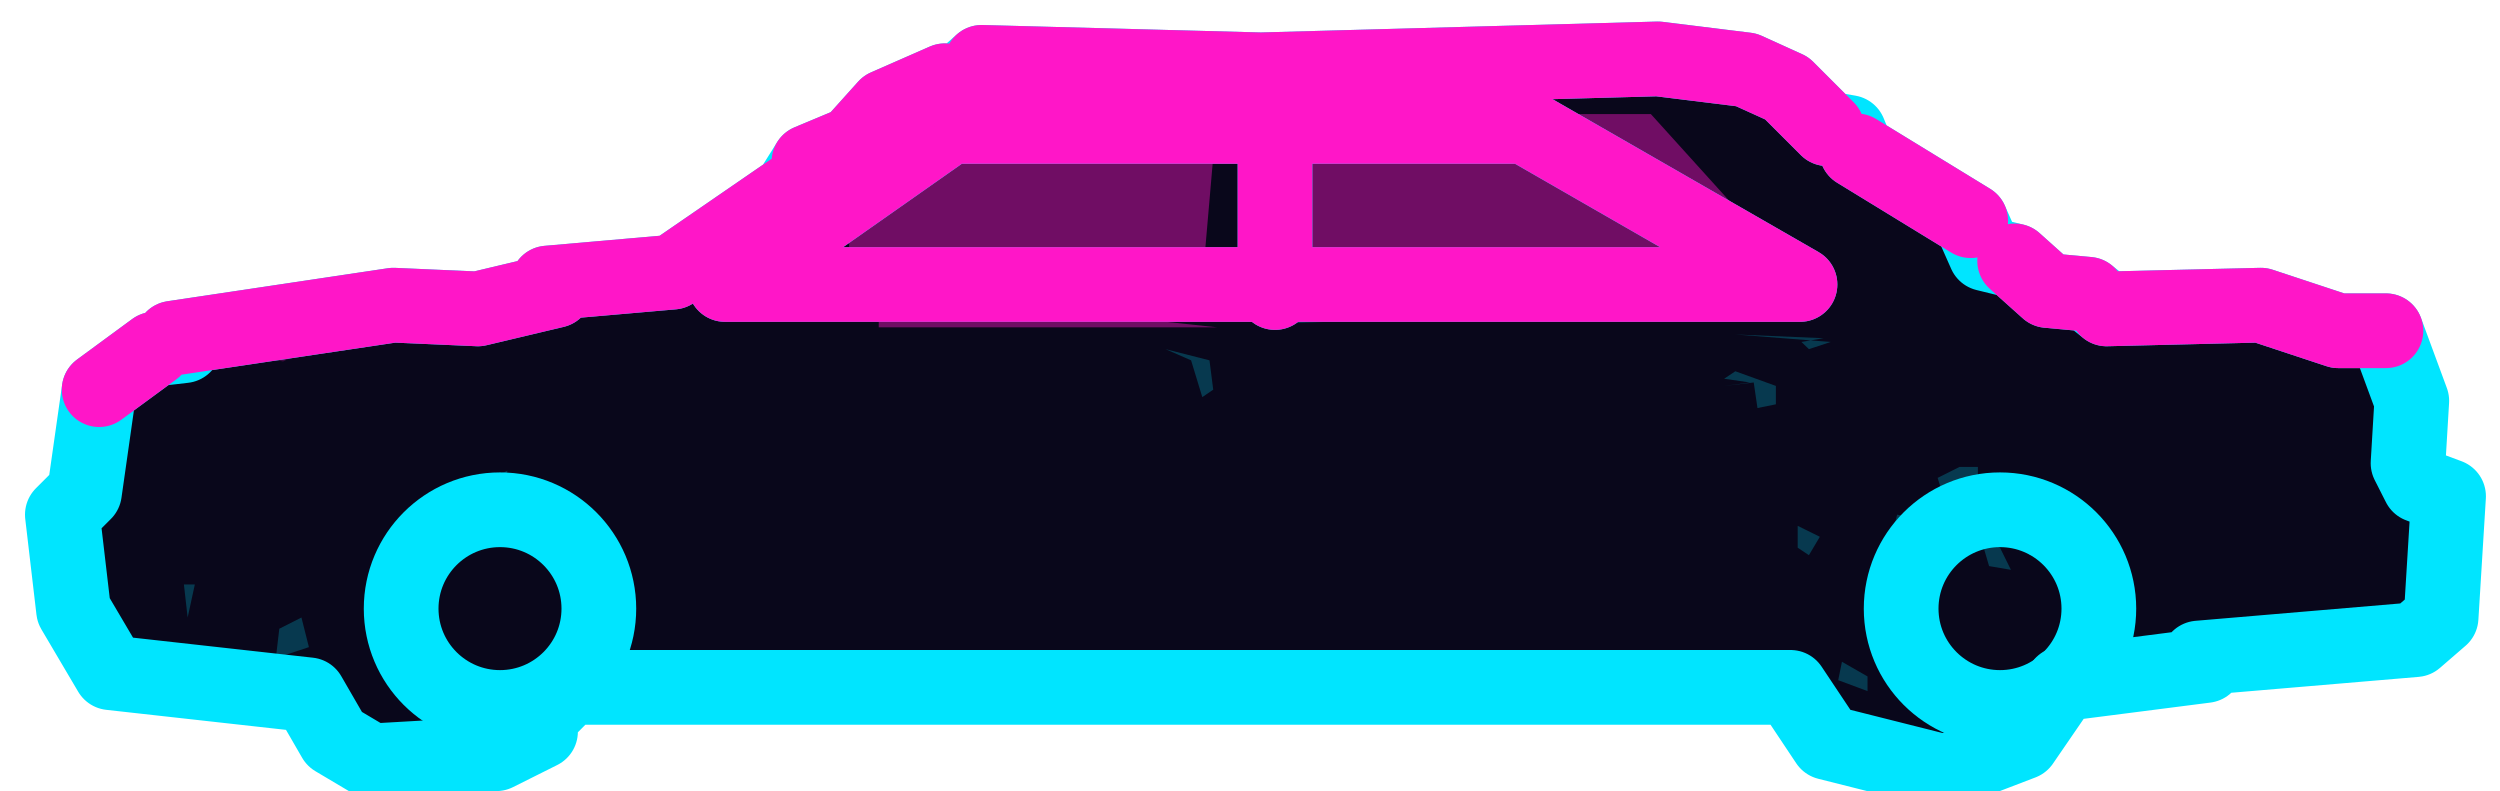
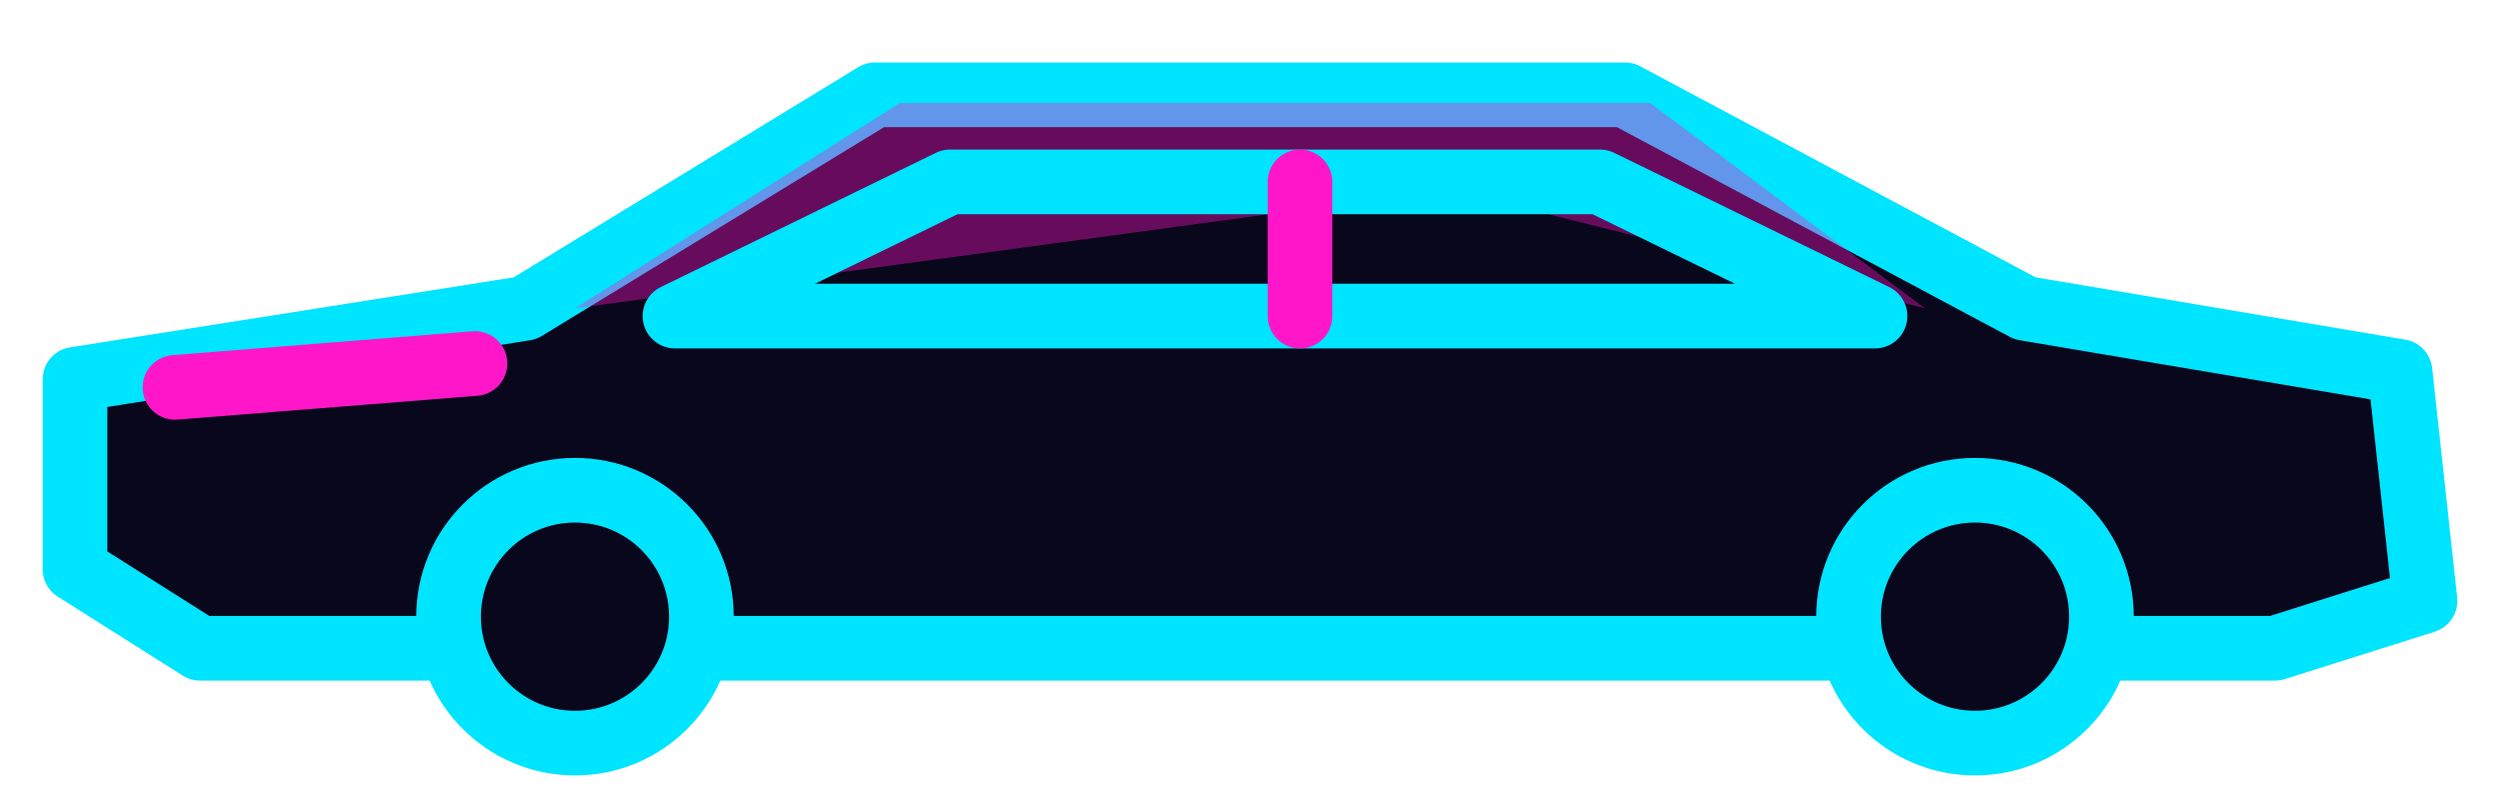
<svg xmlns="http://www.w3.org/2000/svg" width="87" height="27.51" viewBox="0 0 87 27.51">
-   <path fill="#09071b" fill-rule="evenodd" d="M57.7,2.05 60.77,2.43 62.18,3.07 63.59,4.48 64.35,4.61 64.61,5.25 68.58,7.68 69.09,8.83 70.11,9.08 71.26,10.11 72.67,10.24 73.31,10.75 78.68,10.62 81.37,11.51 83.03,11.51 83.93,13.95 83.8,16.12 84.19,16.89 85.21,17.27 84.95,21.49 84.06,22.26 76.51,22.9 76.76,23.16 71.77,23.8 70.37,25.84 67.68,26.87 63.59,25.84 62.31,23.92 19.83,23.92 18.68,25.08 18.81,25.46 17.27,26.23 12.92,26.48 11.64,25.72 10.75,24.18 3.84,23.41 2.56,21.24 2.17,17.91 2.94,17.14 3.45,13.56 5.37,12.15 6.4,12.03 6.01,11.77 13.69,10.62 16.63,10.75 19.32,10.11 19.06,9.85 23.41,9.47 27.51,6.65 28.15,5.63 29.68,4.99 30.83,3.71 32.88,2.81 33.14,3.07 34.16,2.17 43.88,2.43Z" />
-   <path fill="#00e5ff" fill-opacity="0.23" fill-rule="evenodd" d="M34.29,4.09 37.36,4.22 34.16,4.35ZM45.29,6.01 45.04,11 48.11,11.13 44.52,11.26 44.91,11ZM62.05,8.7 63.08,9.6 61.8,9.34ZM56.93,10.88 57.96,11 52.07,11.13ZM60.39,11.64 63.71,11.9 62.95,12.15 62.69,11.9 63.46,11.77ZM40.56,12.15 42.09,12.54 42.22,13.56 41.84,13.82 41.45,12.54ZM60.39,12.92 61.8,13.43 61.8,14.07 61.16,14.2 61.03,13.31 60,13.43 60.9,13.31 60,13.18ZM68.19,16.25 68.83,16.25 68.83,16.89 67.55,17.02 67.43,16.63ZM17.66,16.38 17.4,17.4 16.76,17.53 16.5,16.89ZM71.39,17.78 71.65,18.68 70.62,19.32 70.37,18.17 71.52,18.04ZM66.02,17.91 67.43,18.17 65.89,18.42ZM62.56,18.3 63.33,18.68 62.95,19.32 62.56,19.06ZM68.96,18.81 69.6,19.06 69.98,19.83 69.22,19.7ZM6.4,20.34 6.78,20.34 6.53,21.49ZM10.49,21.49 10.75,22.52 9.6,22.9 9.72,21.88ZM64.1,23.03 64.99,23.54 64.99,24.05 63.97,23.67ZM63.08,23.92 63.71,24.44 63.33,25.2 62.69,24.44Z" />
-   <path fill="#ff16c8" fill-opacity="0.42" fill-rule="evenodd" d="M34.42,3.97 42.35,3.97 41.84,9.85 41.58,9.08 41.71,10.88 42.09,11 39.92,11.13 42.35,11.39 30.58,11.39 30.58,9.08 29.55,8.83 29.55,8.06 30.96,7.42 31.09,6.91 30.71,7.04 31.73,6.53 32.24,5.76 33.52,5.25 34.03,4.22 37.36,4.22ZM45.55,3.97 57.45,3.97 61.03,7.93 61.28,8.7 59.88,8.83 58.72,11.13 45.04,11Z" />
-   <defs>
-     <clipPath id="body">
-       <path fill-rule="evenodd" d="M57.7,2.05 60.77,2.43 62.18,3.07 63.59,4.48 64.35,4.61 64.61,5.25 68.58,7.68 69.09,8.83 70.11,9.08 71.26,10.11 72.67,10.24 73.31,10.75 78.68,10.62 81.37,11.51 83.03,11.51 83.93,13.95 83.8,16.12 84.19,16.89 85.21,17.27 84.95,21.49 84.06,22.26 76.51,22.9 76.76,23.16 71.77,23.8 70.37,25.84 67.68,26.87 63.59,25.84 62.31,23.92 19.83,23.92 18.68,25.08 18.81,25.46 17.27,26.23 12.92,26.48 11.64,25.72 10.75,24.18 3.84,23.41 2.56,21.24 2.17,17.91 2.94,17.14 3.45,13.56 5.37,12.15 6.4,12.03 6.01,11.77 13.69,10.62 16.63,10.75 19.32,10.11 19.06,9.85 23.41,9.47 27.51,6.65 28.15,5.63 29.68,4.99 30.83,3.71 32.88,2.81 33.14,3.07 34.16,2.17 43.88,2.43Z" />
-     </clipPath>
-   </defs>
-   <path fill="#ff16c8" fill-opacity="0.22" clip-path="url(#body)" d="M57.7,2.05 60.77,2.43 59.24,2.79ZM60.77,2.43 62.18,3.07 61.48,3.26ZM62.18,3.07 63.59,4.48 62.88,4.29ZM64.61,5.25 68.58,7.68 66.59,7.17ZM70.11,9.08 71.26,10.11 70.69,10.11ZM71.26,10.11 72.67,10.24 71.97,10.68ZM73.31,10.75 78.68,10.62 76,11.65ZM78.68,10.62 81.37,11.51 80.03,11.58ZM81.37,11.51 83.03,11.51 82.2,12.03ZM3.45,13.56 5.37,12.15 4.41,13.37ZM6.01,11.77 13.69,10.62 9.85,12.58ZM13.69,10.62 16.63,10.75 15.16,11.21ZM16.63,10.75 19.32,10.11 17.98,10.94ZM19.06,9.85 23.41,9.47 21.24,10.44ZM23.41,9.47 27.51,6.65 25.46,8.8ZM28.15,5.63 29.68,4.99 28.91,5.82ZM29.68,4.99 30.83,3.71 30.26,4.86ZM30.83,3.71 32.88,2.81 31.86,3.77ZM34.16,2.17 43.88,2.43 39.02,4.05ZM43.88,2.43 57.7,2.05 50.79,4.03Z" />
-   <g fill="none" stroke="#00e5ff" stroke-width="2.6" stroke-linecap="round" stroke-linejoin="round">
-     <path d="M57.7,2.05 60.77,2.43 62.18,3.07 63.59,4.48 64.35,4.61 64.61,5.25 68.58,7.68 69.09,8.83 70.11,9.08 71.26,10.11 72.67,10.24 73.31,10.75 78.68,10.62 81.37,11.51 83.03,11.51 83.93,13.95 83.8,16.12 84.19,16.89 85.21,17.27 84.95,21.49 84.06,22.26 76.51,22.9 76.76,23.16 71.77,23.8 70.37,25.84 67.68,26.87 63.59,25.84 62.31,23.92 19.83,23.92 18.68,25.08 18.81,25.46 17.27,26.23 12.92,26.48 11.64,25.72 10.75,24.18 3.84,23.41 2.56,21.24 2.17,17.91 2.94,17.14 3.45,13.56 5.37,12.15 6.4,12.03 6.01,11.77 13.69,10.62 16.63,10.75 19.32,10.11 19.06,9.85 23.41,9.47 27.51,6.65 28.15,5.63 29.68,4.99 30.83,3.71 32.88,2.81 33.14,3.07 34.16,2.17 43.88,2.43Z" />
-     <circle cx="17.4" cy="21.18" r="3.44" />
-     <circle cx="69.6" cy="21.18" r="3.44" />
-     <path d="M25.23,9.9 33.06,4.4 53.07,4.4 62.64,9.9Z" />
-     <path d="M44.37,5.5 44.37,10.18" />
-   </g>
-   <g fill="none" stroke="#ff16c8" stroke-width="2.6" stroke-linecap="round" stroke-linejoin="round">
-     <path d="M25.23,9.9 33.06,4.4 53.07,4.4 62.64,9.9Z" />
-     <path d="M44.37,5.5 44.37,10.18" />
-   </g>
-   <path fill="none" stroke="#ff16c8" stroke-width="2.6" stroke-linecap="round" d="M57.7,2.05 60.77,2.43M60.77,2.43 62.18,3.07M62.18,3.07 63.59,4.48M64.61,5.25 68.58,7.68M70.11,9.08 71.26,10.11M71.26,10.11 72.67,10.24M73.31,10.75 78.68,10.62M78.68,10.62 81.37,11.51M81.37,11.51 83.03,11.51M3.45,13.56 5.37,12.15M6.01,11.77 13.69,10.62M13.69,10.62 16.63,10.75M16.63,10.75 19.32,10.11M19.06,9.85 23.41,9.47M23.41,9.47 27.51,6.65M28.15,5.63 29.68,4.99M29.68,4.99 30.83,3.71M30.83,3.71 32.88,2.81M34.16,2.17 43.88,2.43M43.88,2.43 57.7,2.05" />
+   <path fill="#09071b" stroke="#00e5ff" stroke-width="2.25" stroke-linejoin="round" stroke-linecap="round" d="M2.61,13.20 18.27,10.73 30.45,3.30 56.55,3.30 70.47,10.73 83.52,12.93 84.39,20.91 79.17,22.56 6.96,22.56 2.61,19.81Z" />
+   <path fill="#ff16c8" fill-opacity="0.38" d="M20.01,10.73 31.32,3.58 57.42,3.58 66.99,10.73 50.46,6.60Z" />
+   <path fill="none" stroke="#00e5ff" stroke-width="2.25" stroke-linejoin="round" stroke-linecap="round" d="M23.49,11.00 33.06,6.33 55.68,6.33 65.25,11.00 23.49,11.00" />
+   <path fill="none" stroke="#ff16c8" stroke-width="2.25" stroke-linejoin="round" stroke-linecap="round" d="M45.24,6.33 45.24,11.00" />
+   <path fill="none" stroke="#ff16c8" stroke-width="2.25" stroke-linejoin="round" stroke-linecap="round" d="M6.09,13.48 16.53,12.65" />
+   <circle cx="20.01" cy="21.46" r="4.40" fill="#09071b" stroke="#00e5ff" stroke-width="2.25" />
+   <circle cx="68.73" cy="21.46" r="4.40" fill="#09071b" stroke="#00e5ff" stroke-width="2.25" />
</svg>
